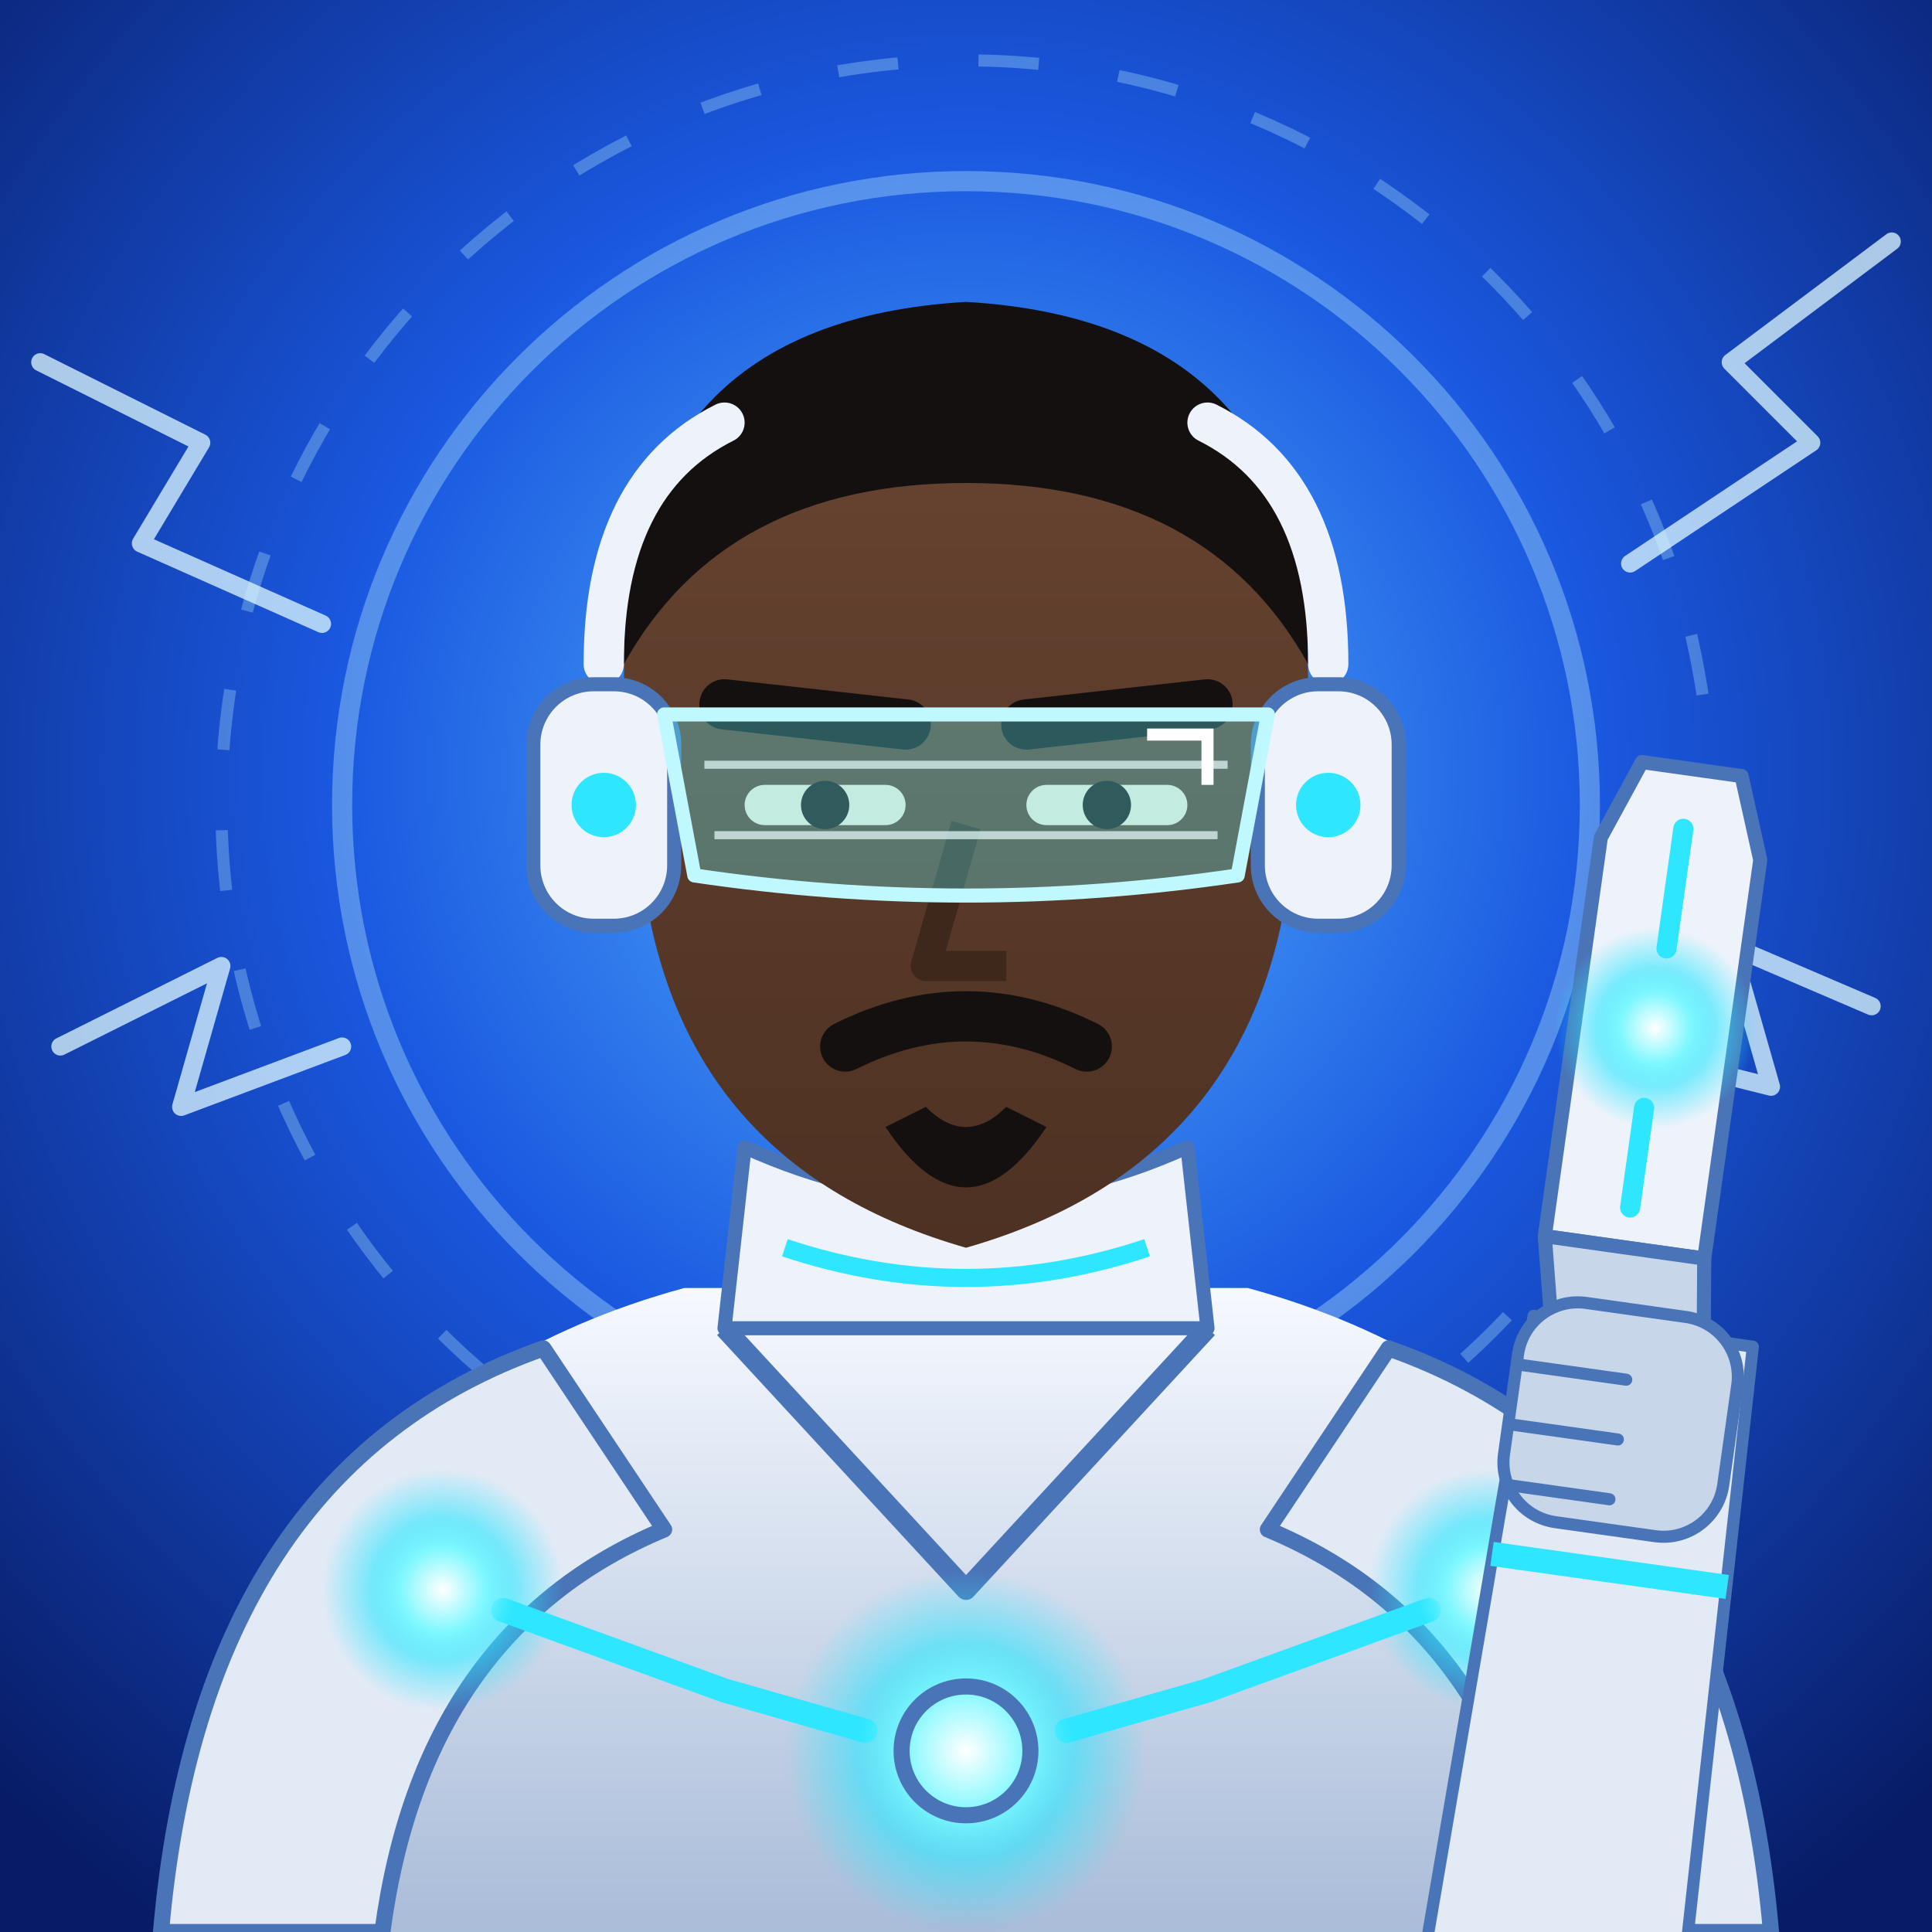
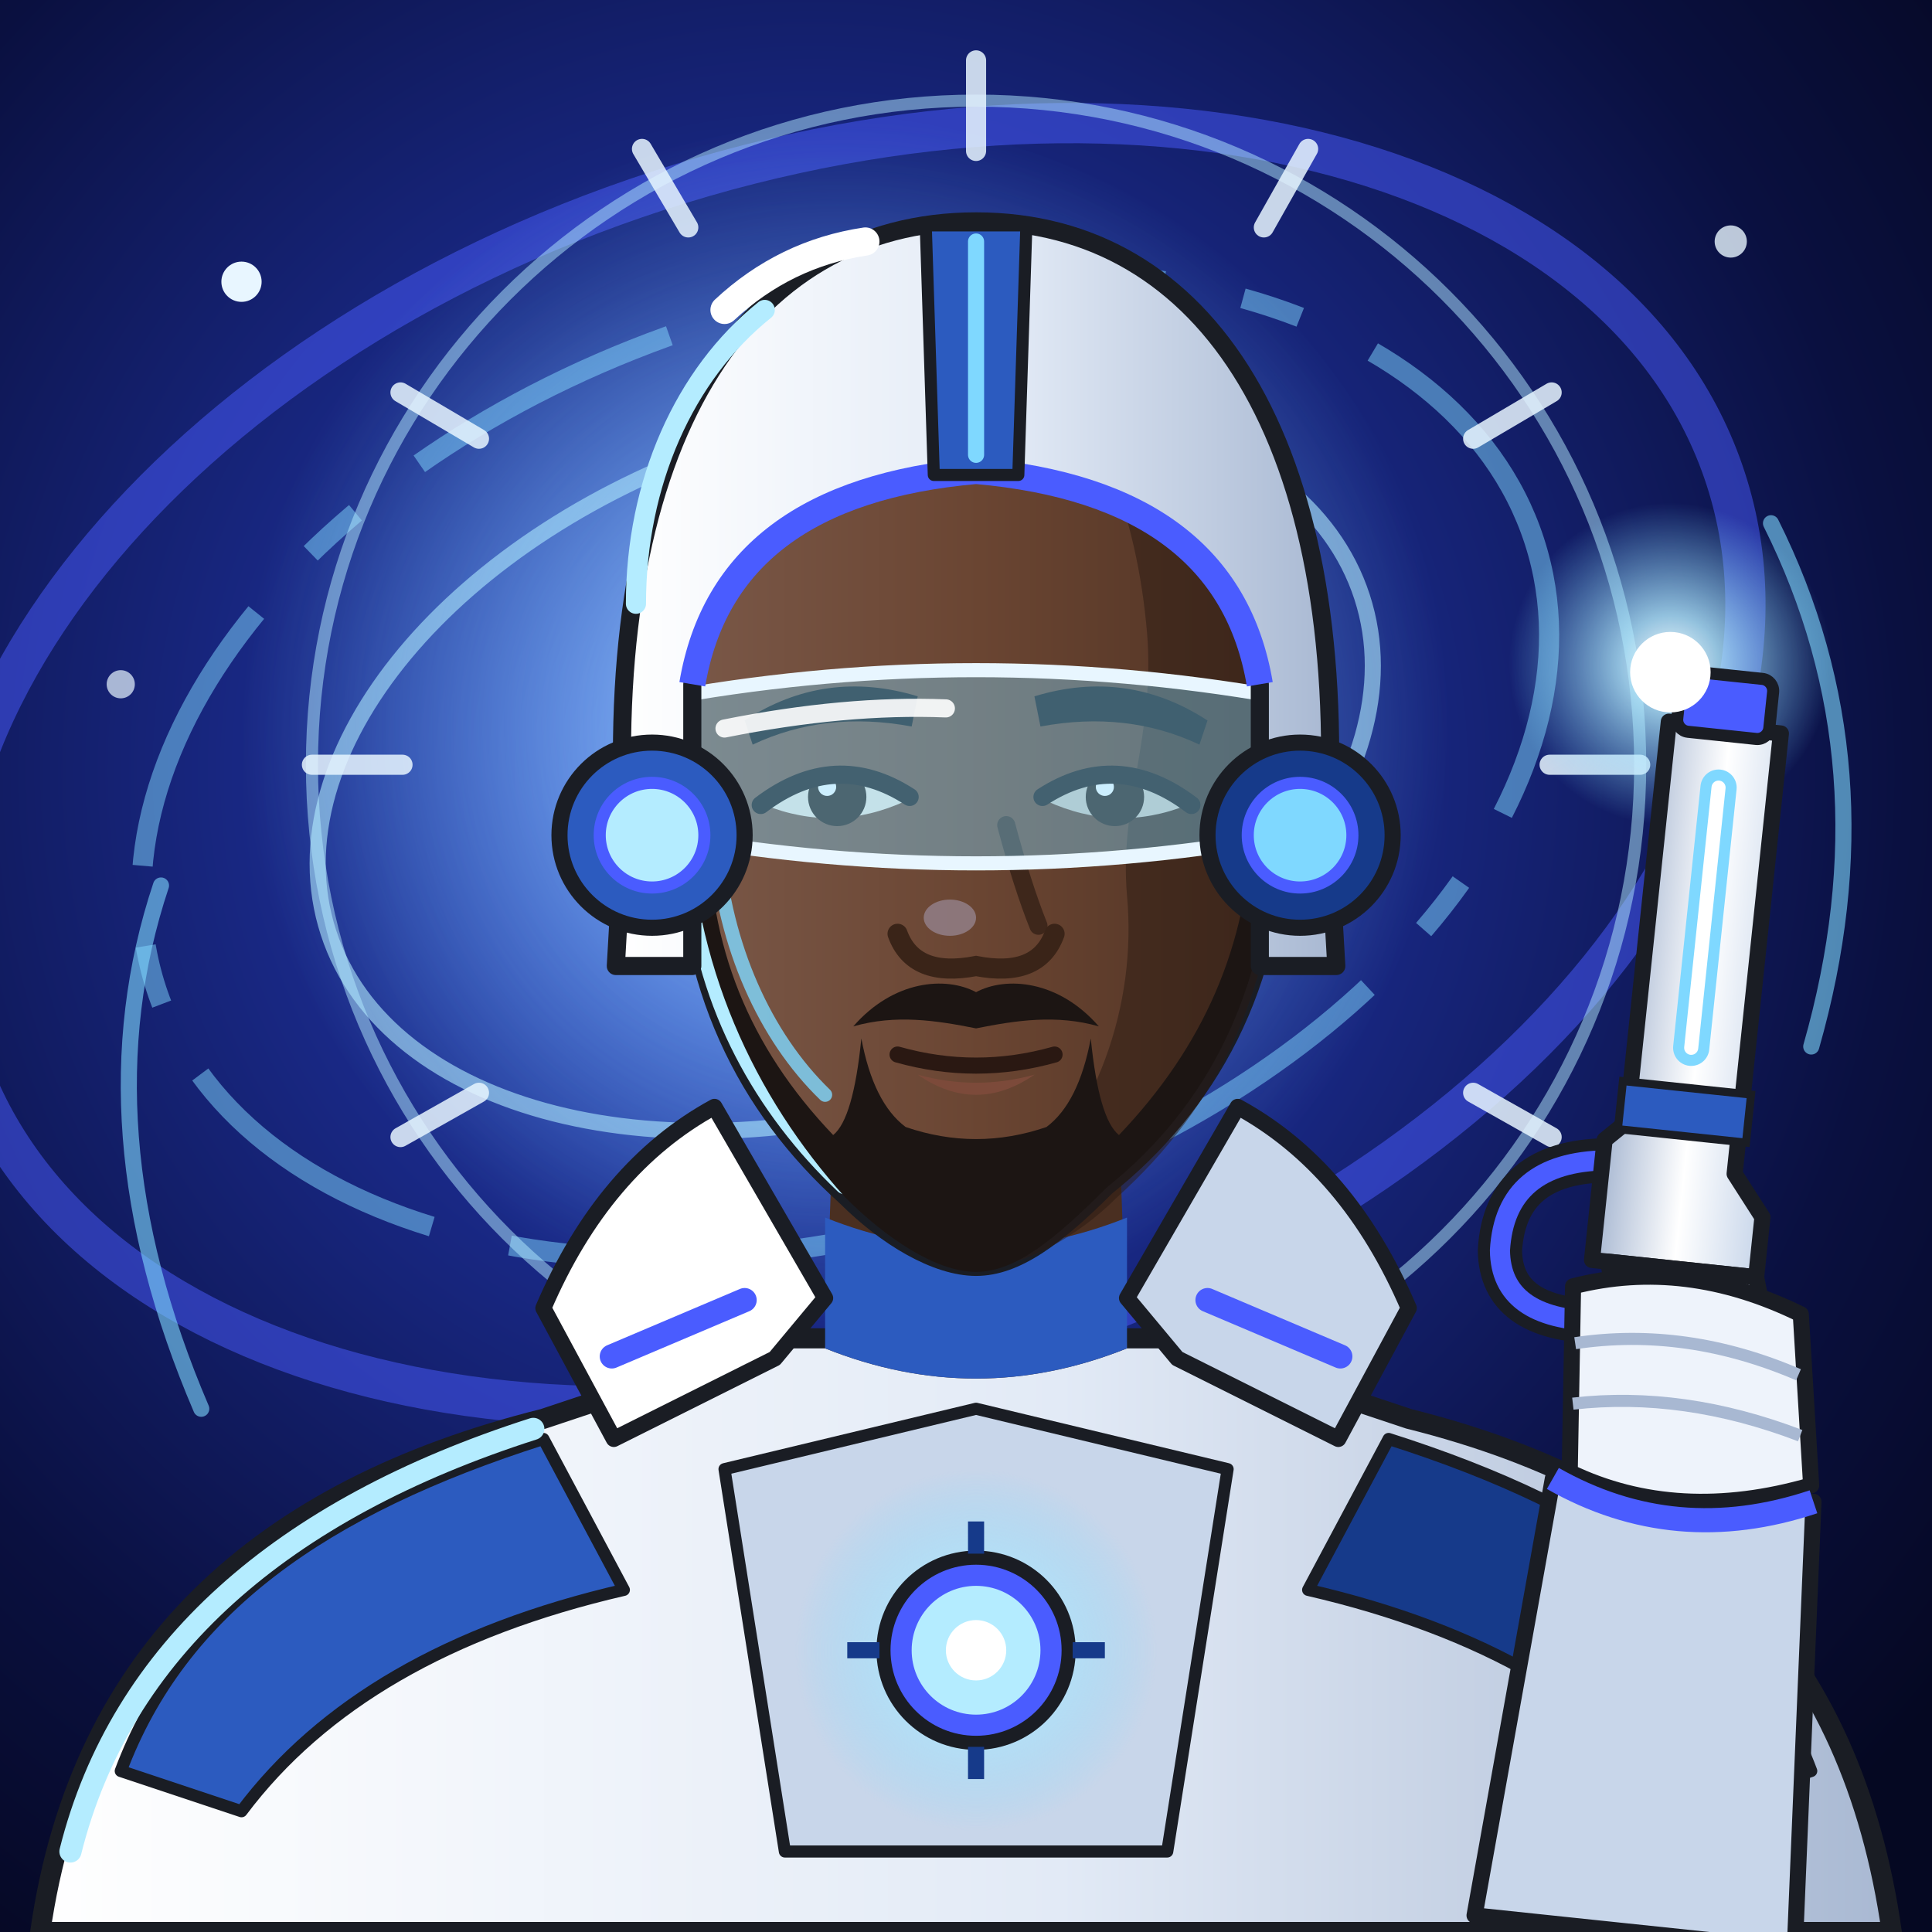
<svg xmlns="http://www.w3.org/2000/svg" width="384" height="384" viewBox="0 0 96 96">
  <defs>
-     <radialGradient id="bg" cx="0.5" cy="0.4" r="0.72">
-       <stop offset="0" stop-color="#55b4ff" />
-       <stop offset="0.45" stop-color="#1a58e0" />
-       <stop offset="1" stop-color="#081c66" />
+     <radialGradient id="bg" cx="0.42" cy="0.4" r="0.75">
+       <stop offset="0" stop-color="#3a64ff" />
+       <stop offset="0.35" stop-color="#1a2a8a" />
+       <stop offset="0.75" stop-color="#0a1040" />
+       <stop offset="1" stop-color="#050822" />
    </radialGradient>
-     <linearGradient id="skin" x1="0" y1="0" x2="0" y2="1">
-       <stop offset="0" stop-color="#6a4532" />
-       <stop offset="1" stop-color="#4d3122" />
-     </linearGradient>
-     <linearGradient id="armor" x1="0" y1="0" x2="0" y2="1">
-       <stop offset="0" stop-color="#f6f9ff" />
-       <stop offset="1" stop-color="#a9bcd8" />
-     </linearGradient>
    <radialGradient id="core" cx="0.5" cy="0.5" r="0.5">
      <stop offset="0" stop-color="#ffffff" />
-       <stop offset="0.35" stop-color="#7ff8ff" />
-       <stop offset="0.6" stop-color="#2ee6ff" stop-opacity="0.6" />
-       <stop offset="1" stop-color="#2ee6ff" stop-opacity="0" />
+       <stop offset="0.3" stop-color="#b4ecff" stop-opacity="0.8" />
+       <stop offset="1" stop-color="#7fd8ff" stop-opacity="0" />
    </radialGradient>
+     <linearGradient id="skin" x1="1" y1="0" x2="0" y2="0">
+       <stop offset="0" stop-color="#4f3223" />
+       <stop offset="0.5" stop-color="#6a4532" />
+       <stop offset="1" stop-color="#7a5848" />
+     </linearGradient>
+     <linearGradient id="white" x1="0" y1="0" x2="1" y2="0">
+       <stop offset="0" stop-color="#ffffff" />
+       <stop offset="0.55" stop-color="#e2eaf6" />
+       <stop offset="1" stop-color="#a8b8d2" />
+     </linearGradient>
+     <linearGradient id="gun" x1="0" y1="0" x2="1" y2="0">
+       <stop offset="0" stop-color="#a8b8d2" />
+       <stop offset="0.5" stop-color="#ffffff" />
+       <stop offset="1" stop-color="#c8d6ea" />
+     </linearGradient>
  </defs>
  <rect width="96" height="96" fill="url(#bg)" />
-   <circle cx="48" cy="40" r="31" fill="none" stroke="#bff4ff" stroke-width="1" opacity="0.35" />
-   <circle cx="48" cy="40" r="37" fill="none" stroke="#bff4ff" stroke-width="0.6" stroke-dasharray="3 4" opacity="0.3" />
-   <g fill="none" stroke="#dffaff" stroke-width="0.9" stroke-linejoin="round" stroke-linecap="round" opacity="0.75">
-     <path d="M 2 18 L 10 22 L 7 27 L 16 31" />
-     <path d="M 94 12 L 86 18 L 90 22 L 81 28" />
-     <path d="M 3 52 L 11 48 L 9 55 L 17 52" />
-     <path d="M 93 50 L 86 47 L 88 54 L 80 52" />
+   <g transform="rotate(-18 42 38)">
+     <ellipse cx="42" cy="38" rx="46" ry="30" fill="none" stroke="#4a5cff" stroke-width="2" opacity="0.5" />
+     <ellipse cx="42" cy="38" rx="36" ry="23" fill="none" stroke="#7fd8ff" stroke-width="1" opacity="0.5" stroke-dasharray="14 4 3 4" />
+     <ellipse cx="42" cy="38" rx="27" ry="17" fill="none" stroke="#b4ecff" stroke-width="0.8" opacity="0.6" />
  </g>
-   <path d="M 8 96 Q 12 70 34 64 L 62 64 Q 84 70 88 96 Z" fill="url(#armor)" />
-   <path d="M 8 96 Q 10 73 27 67 L 33 76 Q 21 81 19 96 Z" fill="#e2eaf6" stroke="#4a74b8" stroke-width="0.8" stroke-linejoin="round" />
-   <path d="M 88 96 Q 86 73 69 67 L 63 76 Q 75 81 77 96 Z" fill="#e2eaf6" stroke="#4a74b8" stroke-width="0.8" stroke-linejoin="round" />
-   <path d="M 36 66 L 48 79 L 60 66" fill="none" stroke="#4a74b8" stroke-width="1" stroke-linejoin="round" />
-   <path d="M 25 80 L 36 84 L 43 86 M 71 80 L 60 84 L 53 86" fill="none" stroke="#2ee6ff" stroke-width="1.2" stroke-linecap="round" />
-   <circle cx="22" cy="79" r="6" fill="url(#core)" />
-   <circle cx="74" cy="79" r="6" fill="url(#core)" />
-   <circle cx="48" cy="87" r="9" fill="url(#core)" />
-   <circle cx="48" cy="87" r="3.2" fill="none" stroke="#4a74b8" stroke-width="0.8" />
-   <path d="M 41 54 L 41 64 L 55 64 L 55 54 Z" fill="#4d3122" />
-   <path d="M 37 57 Q 48 62 59 57 L 60 66 L 36 66 Z" fill="#eef3fb" stroke="#4a74b8" stroke-width="0.7" stroke-linejoin="round" />
-   <path d="M 39 62 Q 48 65 57 62" fill="none" stroke="#2ee6ff" stroke-width="0.9" />
-   <path d="M 31 34 Q 31 18 48 17 Q 65 18 65 34 L 64 44 Q 62 58 48 62 Q 34 58 32 44 Z" fill="url(#skin)" />
-   <path d="M 31 33 Q 31 16 48 15 Q 65 16 65 33 Q 60 24 48 24 Q 36 24 31 33 Z" fill="#141010" />
-   <path d="M 36 35 L 45 36 M 51 36 L 60 35" stroke="#141010" stroke-width="2.5" stroke-linecap="round" />
-   <path d="M 38 40 L 44 40 M 52 40 L 58 40" stroke="#f2e6d0" stroke-width="2" stroke-linecap="round" />
-   <circle cx="41" cy="40" r="1.2" fill="#1a1210" />
-   <circle cx="55" cy="40" r="1.2" fill="#1a1210" />
-   <path d="M 48 41 L 46 48 L 50 48" fill="none" stroke="#3e271b" stroke-width="1.5" stroke-linejoin="round" />
-   <path d="M 42 52 Q 48 49 54 52" fill="none" stroke="#141010" stroke-width="2.5" stroke-linecap="round" />
-   <path d="M 44 56 Q 48 62 52 56 L 50 55 Q 48 57 46 55 Z" fill="#141010" />
-   <path d="M 30 33 Q 30 24 36 21" fill="none" stroke="#eef3fb" stroke-width="2" stroke-linecap="round" />
-   <path d="M 66 33 Q 66 24 60 21" fill="none" stroke="#eef3fb" stroke-width="2" stroke-linecap="round" />
-   <rect x="26.5" y="34" width="7" height="12" rx="3" fill="#eef3fb" stroke="#4a74b8" stroke-width="0.7" />
-   <rect x="62.5" y="34" width="7" height="12" rx="3" fill="#eef3fb" stroke="#4a74b8" stroke-width="0.7" />
-   <circle cx="30" cy="40" r="1.6" fill="#2ee6ff" />
-   <circle cx="66" cy="40" r="1.6" fill="#2ee6ff" />
-   <path d="M 33 35.5 L 63 35.5 L 61.5 43.5 Q 48 45.5 34.5 43.5 Z" fill="#5ff4ff" fill-opacity="0.32" stroke="#bff8ff" stroke-width="0.7" stroke-linejoin="round" />
-   <path d="M 35 38 L 61 38 M 35.5 41.5 L 60.5 41.5" stroke="#e8fdff" stroke-width="0.4" opacity="0.7" />
-   <path d="M 57 36.5 L 60 36.5 L 60 39" fill="none" stroke="#ffffff" stroke-width="0.6" />
-   <g transform="rotate(8 81 60)">
-     <path d="M 78.5 38 L 83.5 38 L 85 42 L 85 62 L 77 62 L 77 42 Z" fill="#eef3fb" stroke="#4a74b8" stroke-width="0.7" stroke-linejoin="round" />
-     <path d="M 81 41 L 81 47 M 81 55 L 81 60" stroke="#2ee6ff" stroke-width="1" stroke-linecap="round" />
-     <circle cx="81" cy="51" r="5" fill="url(#core)" />
-     <path d="M 77 62 L 85 62 L 87 77 L 80.5 78 Z" fill="#c8d6ea" stroke="#4a74b8" stroke-width="0.7" stroke-linejoin="round" />
-     <path d="M 77 66 L 88 66 L 89 100 L 76 100 Z" fill="#e2eaf6" stroke="#4a74b8" stroke-width="0.6" stroke-linejoin="round" />
-     <path d="M 76.6 78 L 88.4 78" stroke="#2ee6ff" stroke-width="1.2" />
-     <rect x="76.5" y="65" width="11" height="11" rx="3" fill="#c8d6ea" stroke="#4a74b8" stroke-width="0.6" />
-     <path d="M 76.8 68.5 L 82 68.5 M 76.8 71.5 L 82 71.5 M 76.8 74.5 L 82 74.5" stroke="#4a74b8" stroke-width="0.6" stroke-linecap="round" />
+   <circle cx="42" cy="36" r="30" fill="url(#core)" opacity="0.7" />
+   <circle cx="48.5" cy="38" r="33" fill="none" stroke="#b4ecff" stroke-width="0.6" opacity="0.5" />
+   <path d="M 48.5 3 L 48.5 7.5 M 65 7.4 L 62.8 11.3 M 77.1 19.5 L 73.2 21.8 M 81.5 38 L 77 38 M 77.1 56.5 L 73.2 54.3 M 31.9 7.4 L 34.2 11.3 M 19.9 19.5 L 23.8 21.8 M 15.5 38 L 20 38 M 19.9 56.5 L 23.8 54.3" stroke="#e8f6ff" stroke-width="1" stroke-linecap="round" opacity="0.85" />
+   <path d="M 10 70 Q 4 56 8 44 M 88 26 Q 94 38 90 52" fill="none" stroke="#7fd8ff" stroke-width="0.8" stroke-linecap="round" opacity="0.6" />
+   <circle cx="12" cy="14" r="1" fill="#e8f6ff" />
+   <circle cx="86" cy="12" r="0.8" fill="#e8f6ff" opacity="0.8" />
+   <circle cx="6" cy="34" r="0.7" fill="#e8f6ff" opacity="0.7" />
+   <path d="M 2 96 C 4 82 13 74 27 70.5 L 39 66.5 L 58 66.5 L 70 70.5 C 84 74 92 82 94 96 Z" fill="url(#white)" stroke="#1a1d24" stroke-width="1" />
+   <path d="M 6 88 C 9 80 16 75 27 71.5 L 31 79 Q 18 82 12 90 Z" fill="#2c5bbf" stroke="#1a1d24" stroke-width="0.6" stroke-linejoin="round" />
+   <path d="M 90 88 C 87 80 80 75 69 71.5 L 65 79 Q 78 82 84 90 Z" fill="#163a8a" stroke="#1a1d24" stroke-width="0.6" stroke-linejoin="round" />
+   <path d="M 26.5 71 C 14 75 6 82 3.5 92" fill="none" stroke="#b4ecff" stroke-width="1.1" stroke-linecap="round" />
+   <path d="M 36 73 L 48.5 70 L 61 73 L 58 92 L 39 92 Z" fill="#c8d6ea" stroke="#1a1d24" stroke-width="0.6" stroke-linejoin="round" />
+   <circle cx="48.5" cy="82" r="9" fill="url(#core)" />
+   <circle cx="48.5" cy="82" r="4.6" fill="#4a5cff" stroke="#1a1d24" stroke-width="0.7" />
+   <circle cx="48.5" cy="82" r="3.2" fill="#b4ecff" />
+   <circle cx="48.5" cy="82" r="1.5" fill="#ffffff" />
+   <path d="M 48.5 75.6 L 48.5 77.2 M 54.9 82 L 53.3 82 M 42.1 82 L 43.7 82 M 48.5 88.4 L 48.5 86.8" stroke="#163a8a" stroke-width="0.8" />
+   <path d="M 41.5 53 L 41 67 Q 48.5 70 56 67 L 55.5 53 Z" fill="#4a2f21" />
+   <path d="M 41 60.5 Q 48.5 63.5 56 60.5 L 56 67 Q 48.5 70 41 67 Z" fill="#2c5bbf" />
+   <path d="M 27 65 Q 30 58 35.5 55 L 41 64.5 L 38.5 67.5 L 30.5 71.5 Z" fill="#ffffff" stroke="#1a1d24" stroke-width="0.8" stroke-linejoin="round" />
+   <path d="M 70 65 Q 67 58 61.5 55 L 56 64.5 L 58.5 67.5 L 66.5 71.5 Z" fill="#c8d6ea" stroke="#1a1d24" stroke-width="0.8" stroke-linejoin="round" />
+   <path d="M 30.4 67.4 L 37 64.6 M 66.6 67.4 L 60 64.6" stroke="#4a5cff" stroke-width="1.2" stroke-linecap="round" />
+   <path d="M 34 34 C 33.5 24 39 16 48.5 16 C 58 16 63.5 23 63.5 33 L 63.5 41 C 63.5 49 60 55 55 59 C 52.5 61.5 50.5 63 48.5 63 C 46.5 63 44 61.5 42 59.5 C 37 55 34 49 34 41 Z" fill="url(#skin)" stroke="#1a1d24" stroke-width="0.8" />
+   <path d="M 56 16.8 C 60 18.5 64 24 63.5 34 L 63.5 41 C 63.5 49 60.5 55 55.5 59.5 C 53.5 61.5 51 62.8 49 63 L 50.5 59.5 C 54.5 55.5 56.5 50 56 44.5 C 55.6 40 57.4 36.5 57 31.5 C 56.5 25.5 54.5 20.5 51 16.4 Z" fill="#2a1a12" opacity="0.5" />
+   <path d="M 34.6 44 C 35.2 50 38 55 42 58.8" fill="none" stroke="#b4ecff" stroke-width="1.1" stroke-linecap="round" />
+   <path d="M 37 35.8 Q 41 33.2 45.6 34.6 L 45.3 36.1 Q 41 35.3 37.4 37 Z" fill="#161110" />
+   <path d="M 60 35.8 Q 56 33.2 51.4 34.6 L 51.7 36.1 Q 56 35.3 59.6 37 Z" fill="#161110" />
+   <path d="M 38 40 Q 41.5 37.6 45 39.8 Q 41.5 41.4 38 40 Z" fill="#f2e8da" />
+   <path d="M 52 39.8 Q 55.5 37.6 59 40 Q 55.5 41.4 52 39.8 Z" fill="#cfc6ba" />
+   <circle cx="41.6" cy="39.6" r="1.45" fill="#2a1a12" />
+   <circle cx="55.4" cy="39.6" r="1.45" fill="#2a1a12" />
+   <circle cx="41.1" cy="39.1" r="0.45" fill="#ffffff" />
+   <circle cx="54.9" cy="39.1" r="0.45" fill="#ffffff" />
+   <path d="M 37.8 40 Q 41.5 37.2 45.2 39.6 M 51.8 39.6 Q 55.5 37.2 59.2 40" fill="none" stroke="#1a1210" stroke-width="0.9" stroke-linecap="round" />
+   <path d="M 50 41 Q 50.8 44 51.6 46" fill="none" stroke="#3e271b" stroke-width="0.9" stroke-linecap="round" />
+   <path d="M 44.6 46.4 Q 45.4 48.6 48.5 48 Q 51.6 48.6 52.4 46.4" fill="none" stroke="#3a2418" stroke-width="1" stroke-linecap="round" />
+   <ellipse cx="47.2" cy="45.6" rx="1.3" ry="0.9" fill="#9a8a98" opacity="0.7" />
+   <path d="M 34.2 40 C 34.4 48 37.5 54.5 42 59.5 C 44 61.5 46.5 63.2 48.5 63.2 C 50.5 63.2 52.5 61.5 55 59 C 60 55 63.3 49 63.3 40 L 62.2 41 C 62 47 59.8 52 55.6 56.4 Q 54.6 55.6 54.2 51.6 Q 53.6 54.8 52 56 Q 48.5 57.2 45 56 Q 43.4 54.8 42.8 51.6 Q 42.4 55.6 41.4 56.4 C 37.2 52 35.2 47 35.2 41 Z" fill="#1c1513" />
+   <path d="M 42.4 51 C 44.4 48.7 47 48.5 48.5 49.3 C 50 48.5 52.6 48.7 54.6 51 C 52.5 50.4 50.5 50.7 48.5 51.1 C 46.5 50.7 44.5 50.4 42.4 51 Z" fill="#1c1513" />
+   <path d="M 44.6 52.4 Q 48.5 53.5 52.4 52.4" fill="none" stroke="#2a1812" stroke-width="0.8" stroke-linecap="round" />
+   <path d="M 45.6 53.4 Q 48.5 55.4 51.4 53.4 Q 48.5 54.2 45.6 53.4 Z" fill="#7c4a3a" />
+   <path d="M 41 54.4 C 38 51.5 36 47 35.6 42" fill="none" stroke="#7fd8ff" stroke-width="0.7" stroke-linecap="round" opacity="0.8" />
+   <path d="M 33.6 34.6 Q 48.5 32 63.4 34.6 L 63.4 41.6 Q 48.5 44.2 33.6 41.6 Z" fill="#7fd8ff" opacity="0.4" />
+   <path d="M 33.6 34.6 Q 48.5 32 63.4 34.6 L 63.4 41.6 Q 48.5 44.2 33.6 41.6 Z" fill="none" stroke="#e8f6ff" stroke-width="0.7" stroke-linejoin="round" />
+   <path d="M 36 36.2 Q 42 35 47 35.2" fill="none" stroke="#ffffff" stroke-width="0.9" stroke-linecap="round" opacity="0.9" />
+   <path d="M 31 41 C 30 22 37 11 48.5 11 C 60 11 67 22 66 41 L 66.4 48 L 62.6 48 L 62.6 34 Q 61 24.5 48.5 23.4 Q 36 24.5 34.4 34 L 34.4 48 L 30.6 48 Z" fill="url(#white)" stroke="#1a1d24" stroke-width="0.9" stroke-linejoin="round" />
+   <path d="M 34.4 34 Q 36 24.5 48.5 23.4 Q 61 24.5 62.6 34" fill="none" stroke="#4a5cff" stroke-width="1.3" />
+   <path d="M 46 11.2 L 51 11.2 L 50.6 23.6 L 46.4 23.6 Z" fill="#2c5bbf" stroke="#1a1d24" stroke-width="0.6" stroke-linejoin="round" />
+   <path d="M 48.5 12 L 48.5 22.6" stroke="#7fd8ff" stroke-width="0.8" stroke-linecap="round" />
+   <path d="M 36 15.4 Q 39 12.6 43 12" fill="none" stroke="#ffffff" stroke-width="1.4" stroke-linecap="round" />
+   <circle cx="32.4" cy="41.5" r="4.6" fill="#2c5bbf" stroke="#1a1d24" stroke-width="0.8" />
+   <circle cx="32.4" cy="41.5" r="2.6" fill="#b4ecff" stroke="#4a5cff" stroke-width="0.6" />
+   <circle cx="64.6" cy="41.5" r="4.6" fill="#163a8a" stroke="#1a1d24" stroke-width="0.8" />
+   <circle cx="64.6" cy="41.5" r="2.6" fill="#7fd8ff" stroke="#4a5cff" stroke-width="0.6" />
+   <path d="M 31.6 30 C 31.6 24 34 18.6 38 15.4" fill="none" stroke="#b4ecff" stroke-width="1" stroke-linecap="round" />
+   <circle cx="83" cy="33" r="8" fill="url(#core)" />
+   <g transform="rotate(6 83 60)">
+     <path d="M 79.6 58 Q 74.6 58.6 74.8 63 Q 75.2 66.4 80 66" fill="none" stroke="#1a1d24" stroke-width="2.2" stroke-linecap="round" />
+     <path d="M 79.6 58 Q 74.6 58.6 74.8 63 Q 75.2 66.4 80 66" fill="none" stroke="#4a5cff" stroke-width="1" stroke-linecap="round" />
+     <path d="M 80.4 36 L 86 36 L 86 58 L 87.6 60 L 87.6 63 L 79.4 63 L 79.4 57 L 80.4 56 Z" fill="url(#gun)" stroke="#1a1d24" stroke-width="0.8" stroke-linejoin="round" />
+     <rect x="80.8" y="33.4" width="4.6" height="3" rx="0.6" fill="#4a5cff" stroke="#1a1d24" stroke-width="0.6" />
+     <path d="M 83.2 39 L 83.2 52" stroke="#7fd8ff" stroke-width="1.8" stroke-linecap="round" />
+     <path d="M 83.2 39 L 83.2 52" stroke="#ffffff" stroke-width="0.7" stroke-linecap="round" />
+     <rect x="80" y="54" width="6.4" height="2.4" fill="#2c5bbf" stroke="#1a1d24" stroke-width="0.4" />
+     <path d="M 80.2 63 L 87.6 63 L 91.6 76 L 84.6 77.4 Z" fill="#c8d6ea" stroke="#1a1d24" stroke-width="0.8" stroke-linejoin="round" />
+     <path d="M 78.6 64.4 Q 84 62.4 90 64.6 L 91.4 73 Q 85 75.6 79.4 73.6 Z" fill="#eef3fb" stroke="#1a1d24" stroke-width="0.8" stroke-linejoin="round" />
+     <path d="M 79 67.2 Q 84.4 65.8 90.2 67.6 M 79.2 70.2 Q 84.6 69 90.6 70.6" fill="none" stroke="#a8b8d2" stroke-width="0.6" />
+     <path d="M 78.6 74 Q 85 76.8 91.6 73.8 L 93 96 L 77 96 Z" fill="#c8d6ea" stroke="#1a1d24" stroke-width="0.8" stroke-linejoin="round" />
+     <path d="M 78.6 74 Q 85 76.8 91.6 73.8" fill="none" stroke="#4a5cff" stroke-width="1.2" />
  </g>
+   <circle cx="83" cy="33.4" r="2" fill="#ffffff" />
</svg>
